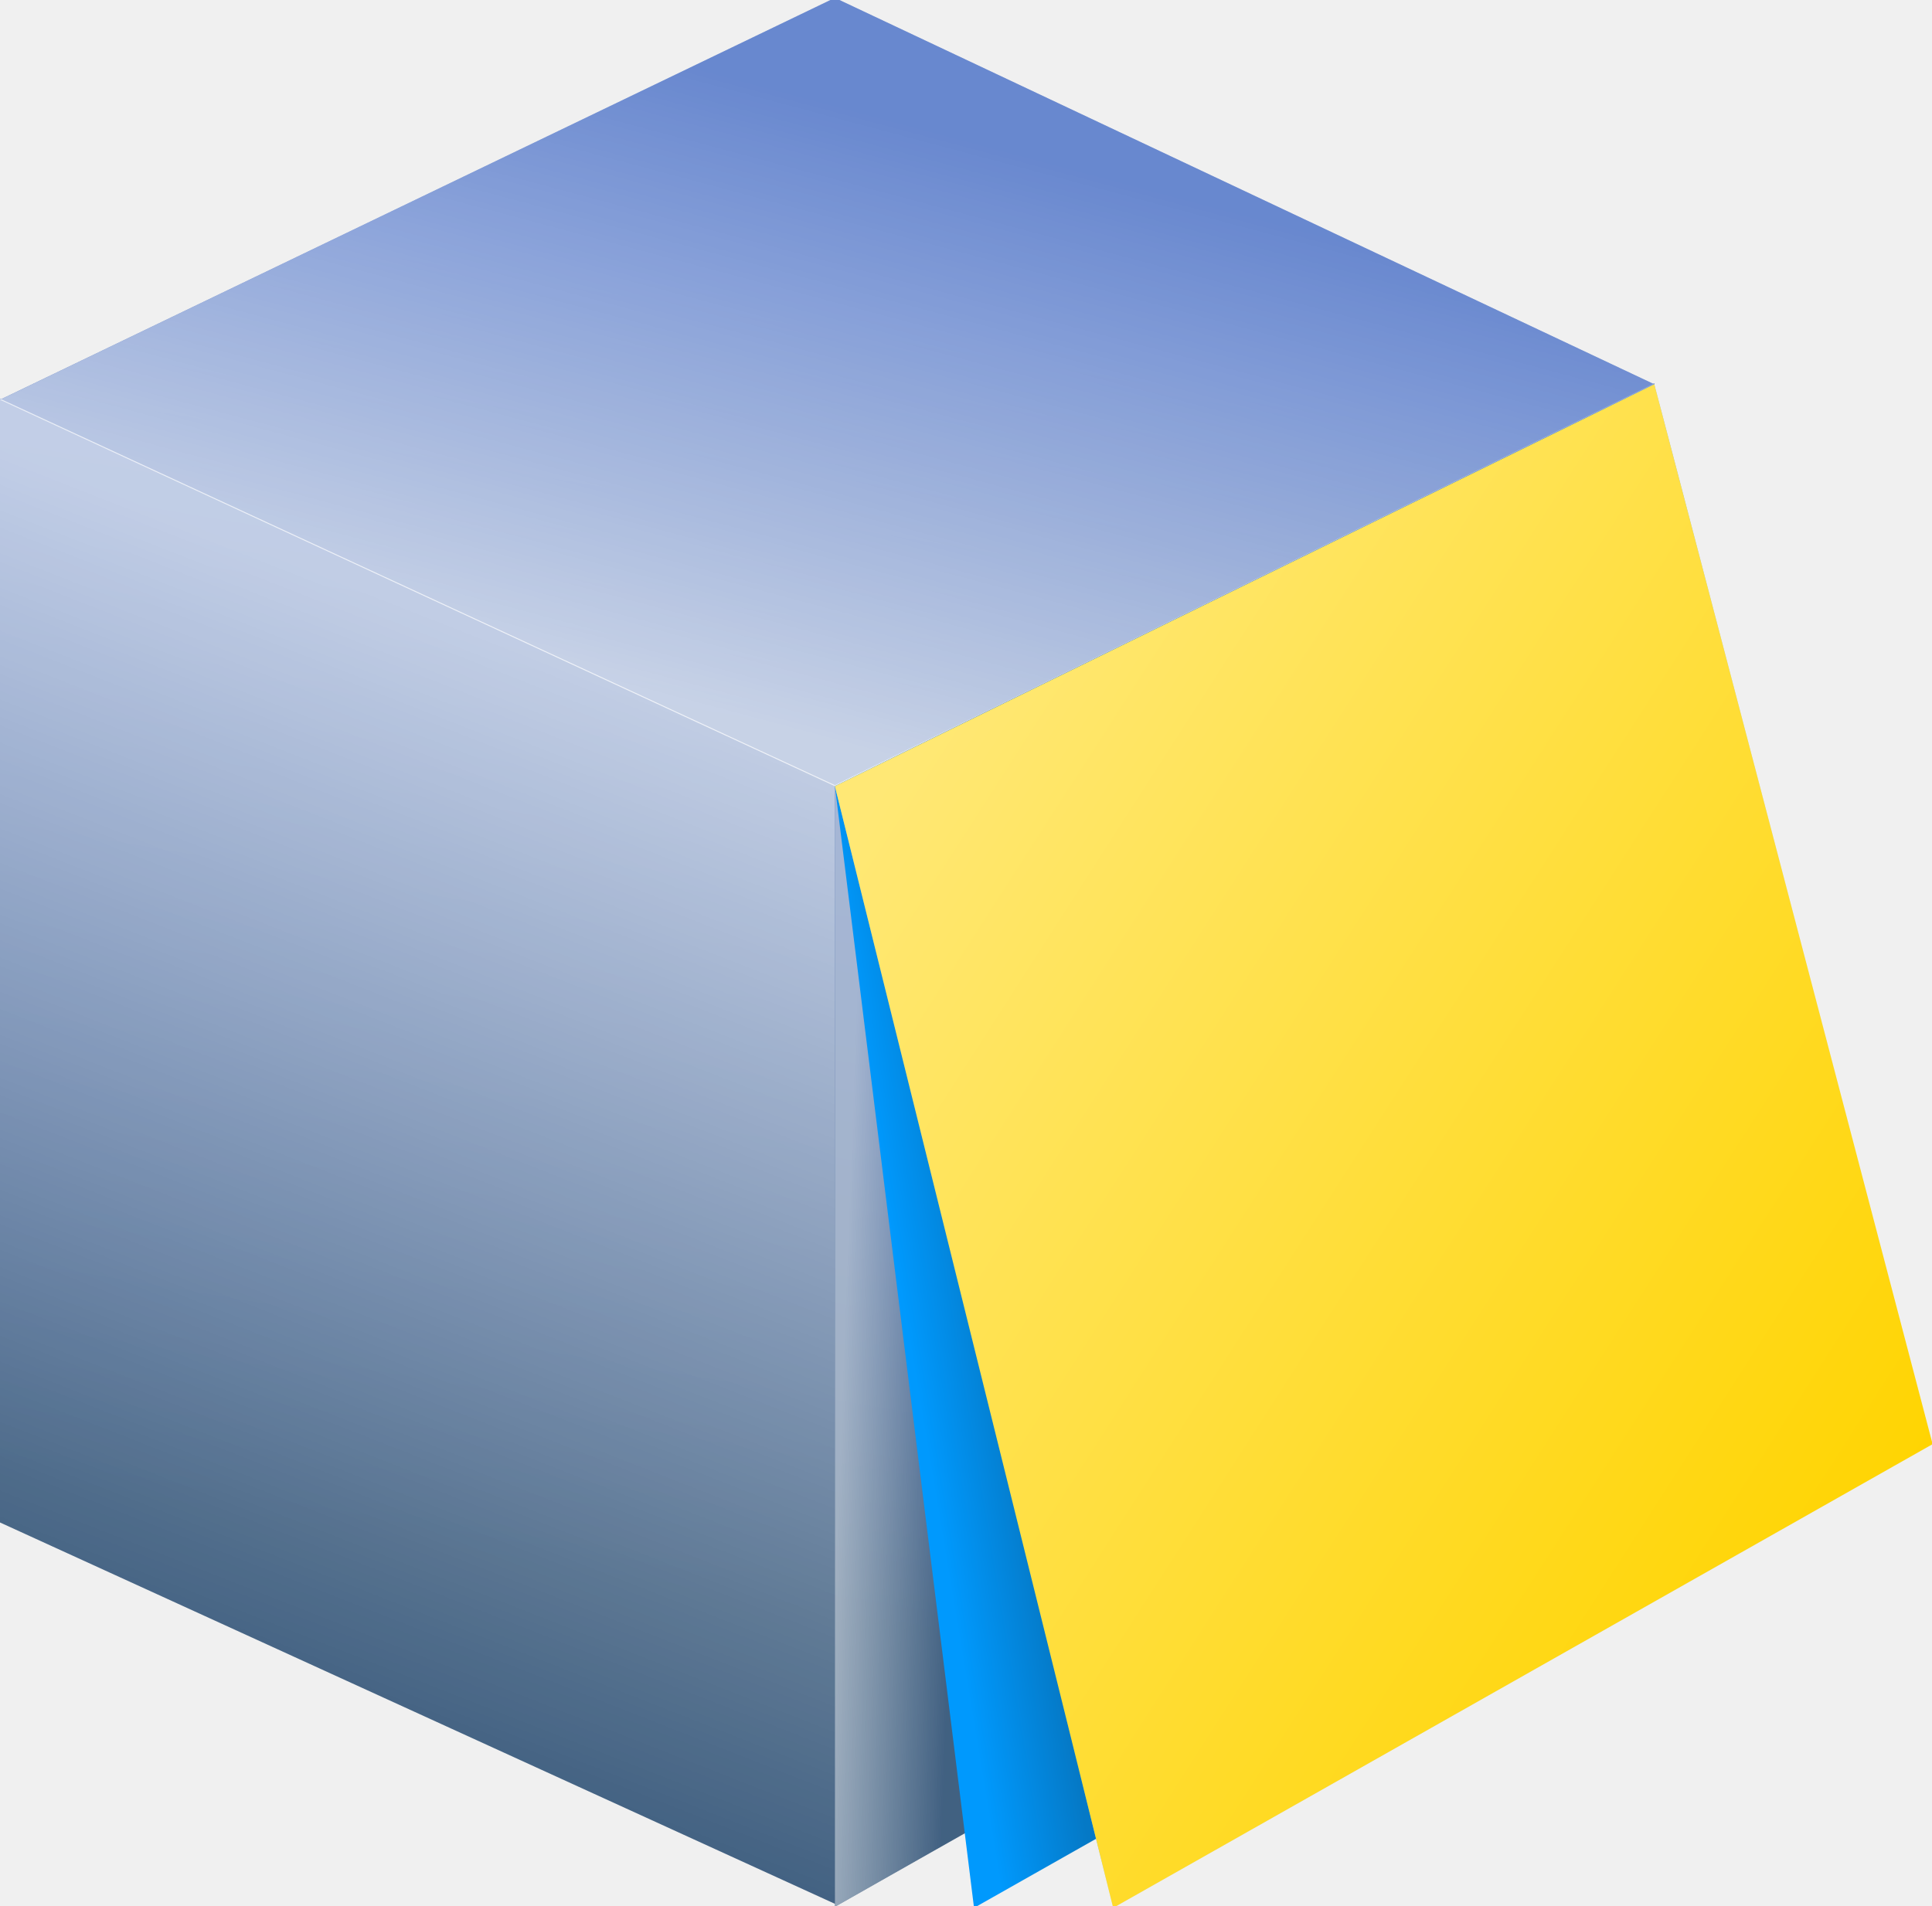
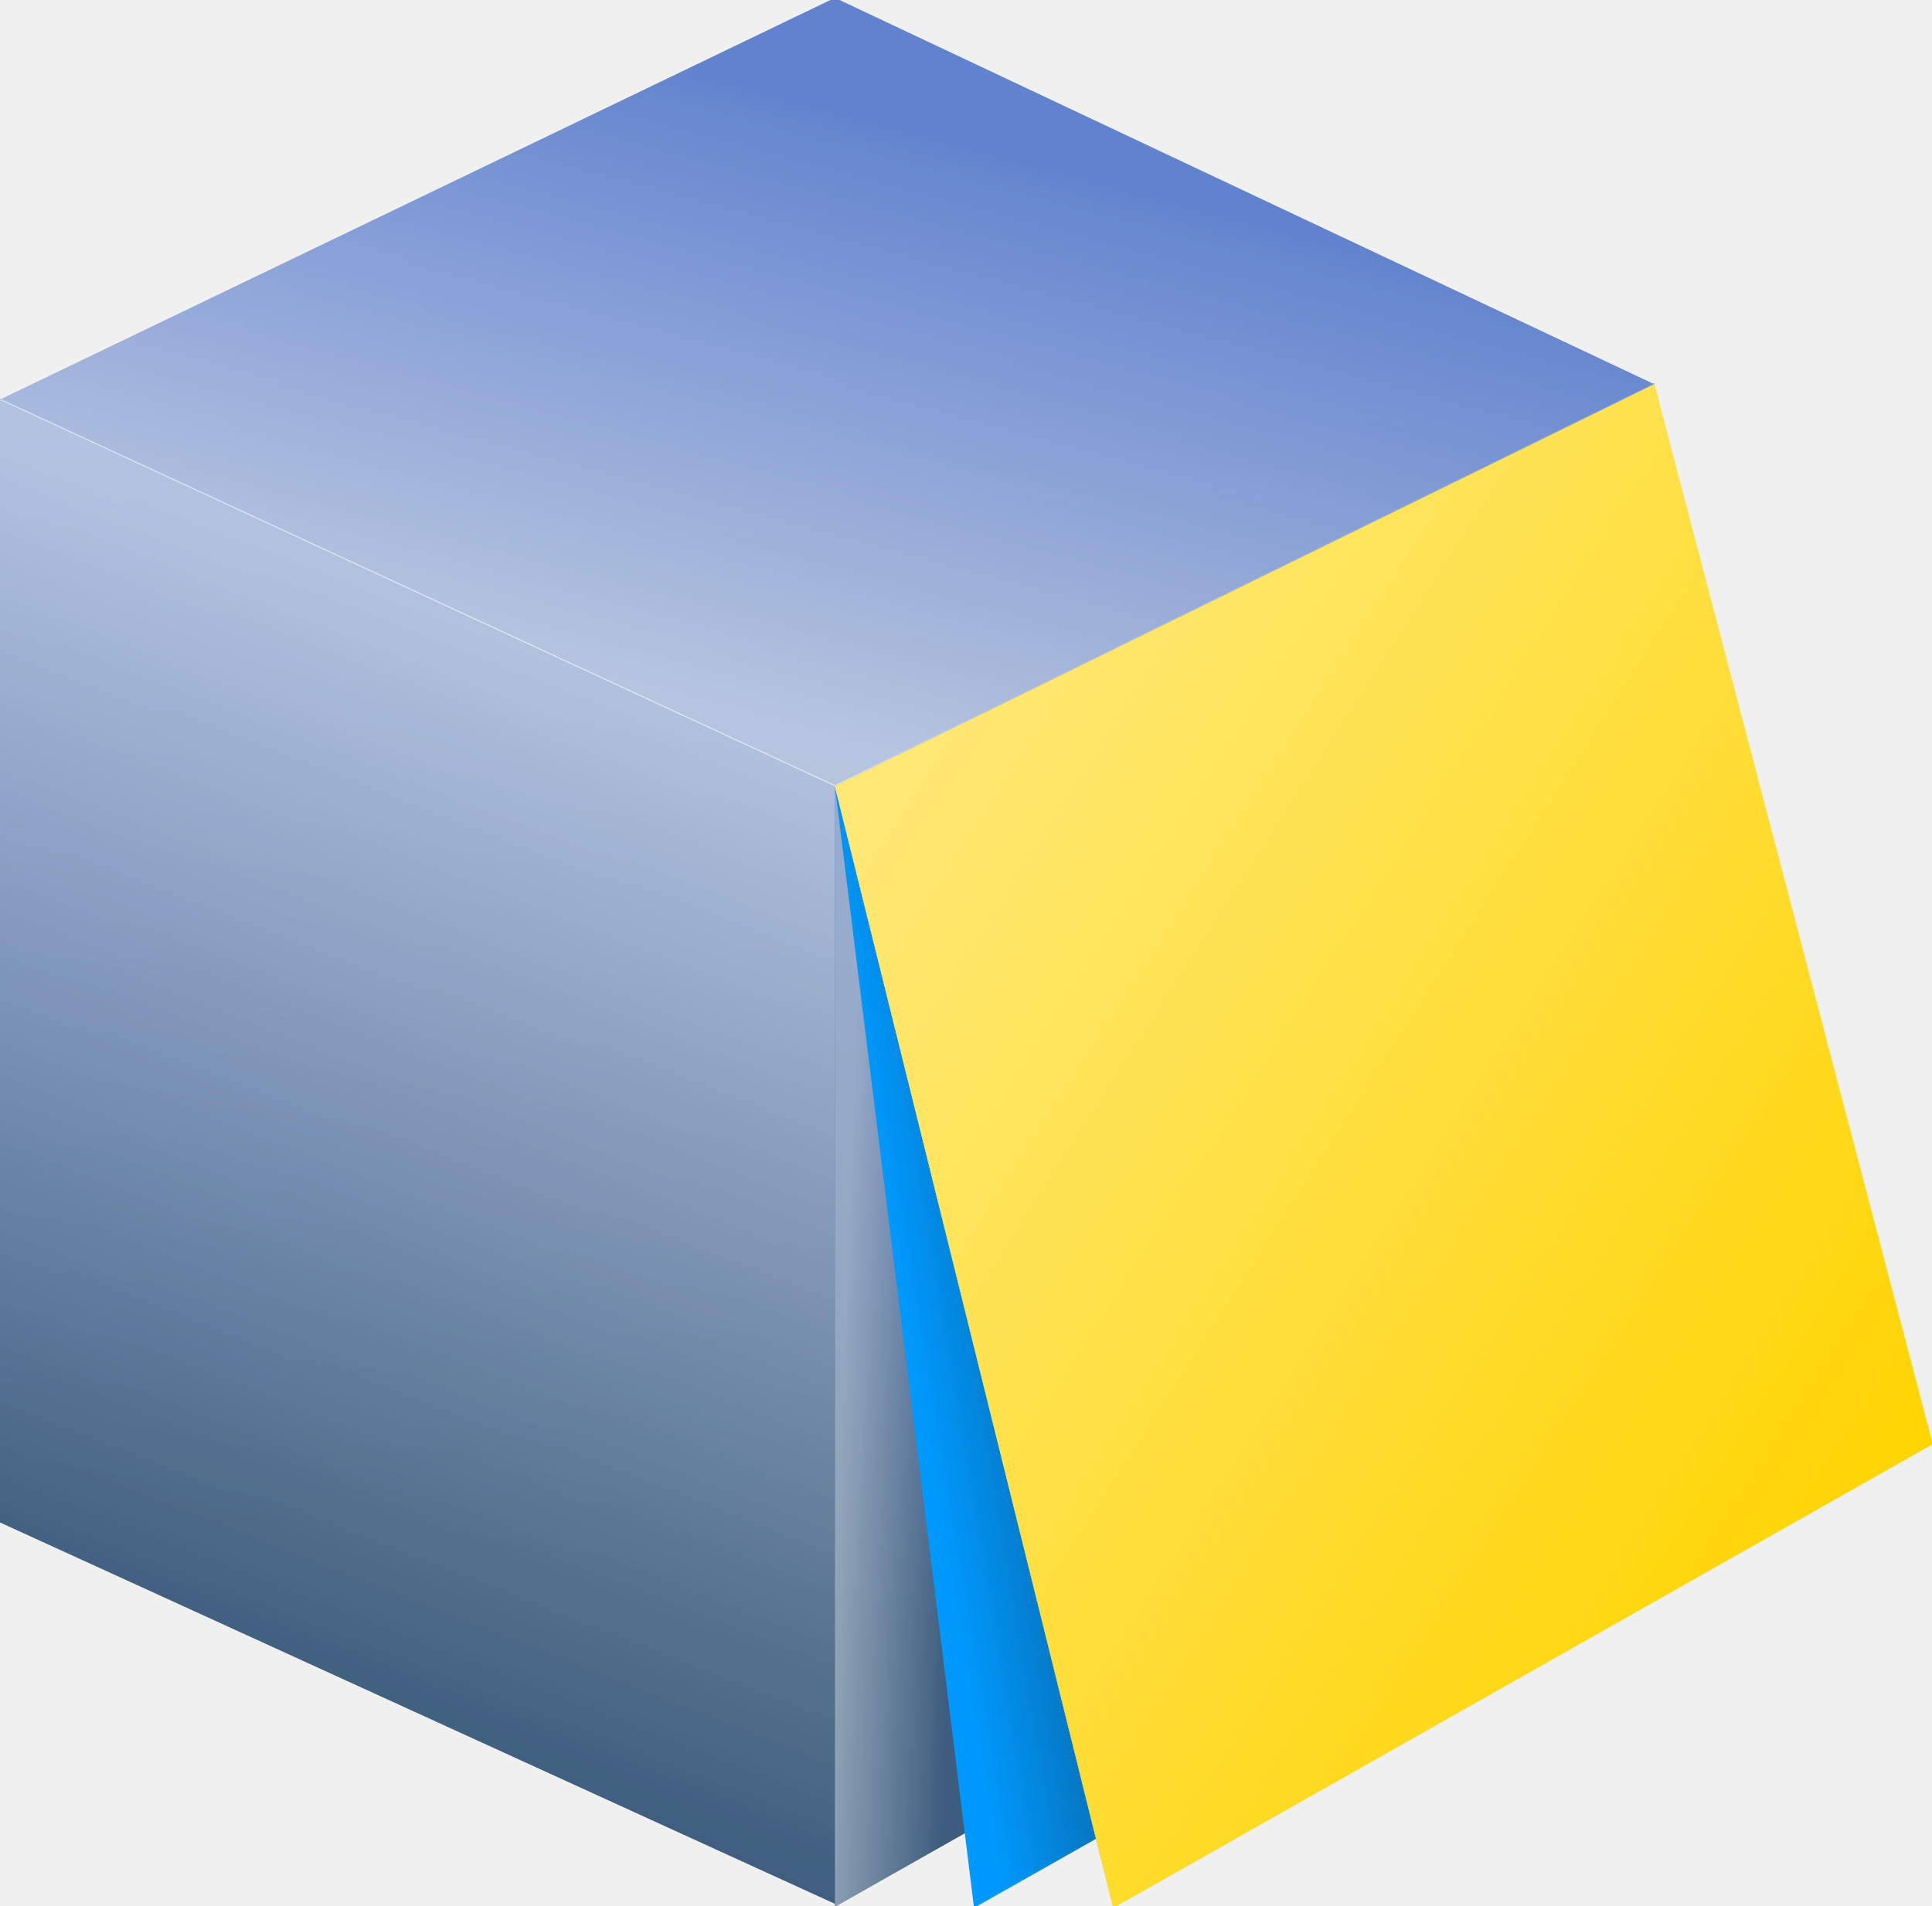
<svg xmlns="http://www.w3.org/2000/svg" width="909" height="897" viewBox="0 0 909 897" fill="none">
-   <path fill-rule="evenodd" clip-rule="evenodd" d="M777.834 180.614L392.813 -1L0.527 187.879L0 187.635V188.132V450.49V716.486L392.813 895.953L392.812 897.373L778.351 679.146V573.668V431.819V300.882L778.351 180.858L778.351 180.36L777.834 180.614Z" fill="url(#paint0_linear_93_9)" />
-   <path d="M392.813 895.953L0 716.486V450.49V187.635L392.813 369.493V620.953V635.502V650.051V895.953Z" fill="url(#paint1_linear_93_9)" />
-   <path d="M778.351 180.36L392.812 369.493V475.465V633.941V777.349V897.373L778.351 679.146V573.668V431.819V300.882V180.36Z" fill="url(#paint2_linear_93_9)" />
-   <path d="M392.813 369.99L778.351 180.858L392.813 -1L0 188.132L392.813 369.99Z" fill="url(#paint3_linear_93_9)" />
-   <path d="M778.351 180.858L392.812 369.991L458.281 897.87L843.82 679.644L778.351 180.858Z" fill="url(#paint4_linear_93_9)" />
-   <g filter="url(#filter0_b_93_9)">
-     <path d="M778.351 180.858L392.812 369.991L523.75 897.87L909.289 679.644L778.351 180.858Z" fill="url(#paint5_linear_93_9)" />
+   <g clip-path="url(#clip0_100_23)">
+     <path fill-rule="evenodd" clip-rule="evenodd" d="M777.834 180.614L392.813 -1L0.527 187.879L0 187.635V188.132V450.49V716.486L392.813 895.953L392.812 897.373L778.351 679.146V573.668V431.819V300.882L778.351 180.858L778.351 180.36L777.834 180.614Z" fill="url(#paint0_linear_100_23)" />
+     <path opacity="0.9" d="M392.813 895.953L0 716.486V450.49V187.635L392.813 369.493V620.953V635.502V650.051V895.953Z" fill="url(#paint1_linear_100_23)" />
+     <path opacity="0.9" d="M778.351 180.36L392.812 369.493V475.465V633.941V777.349V897.373L778.351 679.146V573.668V431.819V300.882V180.36Z" fill="url(#paint2_linear_100_23)" />
+     <path opacity="0.9" d="M392.813 369.99L778.351 180.858L392.813 -1L0 188.132L392.813 369.99Z" fill="url(#paint3_linear_100_23)" />
+     <path d="M778.351 180.858L392.812 369.991L458.281 897.87L843.82 679.644L778.351 180.858Z" fill="url(#paint4_linear_100_23)" />
+     <g filter="url(#filter0_b_100_23)">
+       <path d="M778.351 180.858L392.812 369.991L523.75 897.87L909.289 679.644L778.351 180.858Z" fill="url(#paint5_linear_100_23)" />
+     </g>
+     <g filter="url(#filter1_b_100_23)">
+       <path d="M778.351 180.858L392.812 369.991L523.75 897.87L909.289 679.644L778.351 180.858Z" fill="url(#paint6_linear_100_23)" />
+     </g>
  </g>
  <defs>
-     <filter id="filter0_b_93_9" x="342.812" y="130.858" width="616.477" height="817.012" filterUnits="userSpaceOnUse" color-interpolation-filters="sRGB">
+     <filter id="filter0_b_100_23" x="342.812" y="130.858" width="616.477" height="817.012" filterUnits="userSpaceOnUse" color-interpolation-filters="sRGB">
      <feFlood flood-opacity="0" result="BackgroundImageFix" />
      <feGaussianBlur in="BackgroundImage" stdDeviation="25" />
-       <feComposite in2="SourceAlpha" operator="in" result="effect1_backgroundBlur_93_9" />
-       <feBlend mode="normal" in="SourceGraphic" in2="effect1_backgroundBlur_93_9" result="shape" />
+       <feComposite in2="SourceAlpha" operator="in" result="effect1_backgroundBlur_100_23" />
+       <feBlend mode="normal" in="SourceGraphic" in2="effect1_backgroundBlur_100_23" result="shape" />
    </filter>
-     <linearGradient id="paint0_linear_93_9" x1="735.109" y1="202.606" x2="633.771" y2="802.304" gradientUnits="userSpaceOnUse">
+     <filter id="filter1_b_100_23" x="342.812" y="130.858" width="616.477" height="817.012" filterUnits="userSpaceOnUse" color-interpolation-filters="sRGB">
+       <feFlood flood-opacity="0" result="BackgroundImageFix" />
+       <feGaussianBlur in="BackgroundImage" stdDeviation="25" />
+       <feComposite in2="SourceAlpha" operator="in" result="effect1_backgroundBlur_100_23" />
+       <feBlend mode="normal" in="SourceGraphic" in2="effect1_backgroundBlur_100_23" result="shape" />
+     </filter>
+     <linearGradient id="paint0_linear_100_23" x1="735.109" y1="202.606" x2="633.771" y2="802.304" gradientUnits="userSpaceOnUse">
      <stop stop-color="#2754BA" />
      <stop offset="1" stop-color="#123962" />
    </linearGradient>
-     <linearGradient id="paint1_linear_93_9" x1="393" y1="323.5" x2="196" y2="825" gradientUnits="userSpaceOnUse">
+     <linearGradient id="paint1_linear_100_23" x1="393" y1="323.5" x2="196" y2="825" gradientUnits="userSpaceOnUse">
      <stop offset="0.073" stop-color="white" stop-opacity="0.72" />
      <stop offset="1" stop-color="white" stop-opacity="0.2" />
    </linearGradient>
-     <linearGradient id="paint2_linear_93_9" x1="393" y1="743.499" x2="447.5" y2="745.499" gradientUnits="userSpaceOnUse">
+     <linearGradient id="paint2_linear_100_23" x1="393" y1="743.499" x2="447.5" y2="745.499" gradientUnits="userSpaceOnUse">
      <stop stop-color="white" stop-opacity="0.6" />
      <stop offset="1" stop-color="white" stop-opacity="0.2" />
    </linearGradient>
-     <linearGradient id="paint3_linear_93_9" x1="313.5" y1="328.5" x2="389" y2="46.5" gradientUnits="userSpaceOnUse">
+     <linearGradient id="paint3_linear_100_23" x1="313.5" y1="328.5" x2="389" y2="46.5" gradientUnits="userSpaceOnUse">
      <stop stop-color="white" stop-opacity="0.75" />
      <stop offset="1" stop-color="white" stop-opacity="0.3" />
    </linearGradient>
-     <linearGradient id="paint4_linear_93_9" x1="447.37" y1="748.254" x2="491.016" y2="740.98" gradientUnits="userSpaceOnUse">
+     <linearGradient id="paint4_linear_100_23" x1="447.37" y1="748.254" x2="491.016" y2="740.98" gradientUnits="userSpaceOnUse">
      <stop stop-color="#0099FD" />
      <stop offset="1" stop-color="#0579C6" />
    </linearGradient>
-     <linearGradient id="paint5_linear_93_9" x1="410.998" y1="377.264" x2="909.289" y2="697.334" gradientUnits="userSpaceOnUse">
+     <linearGradient id="paint5_linear_100_23" x1="410.998" y1="377.264" x2="909.289" y2="697.334" gradientUnits="userSpaceOnUse">
      <stop stop-color="#FFE875" />
      <stop offset="1" stop-color="#FFD400" />
    </linearGradient>
+     <linearGradient id="paint6_linear_100_23" x1="410.998" y1="377.264" x2="909.289" y2="697.334" gradientUnits="userSpaceOnUse">
+       <stop stop-color="#FFE875" />
+       <stop offset="1" stop-color="#FFD400" />
+     </linearGradient>
+     <clipPath id="clip0_100_23">
+       <rect width="909" height="897" fill="white" />
+     </clipPath>
  </defs>
</svg>
